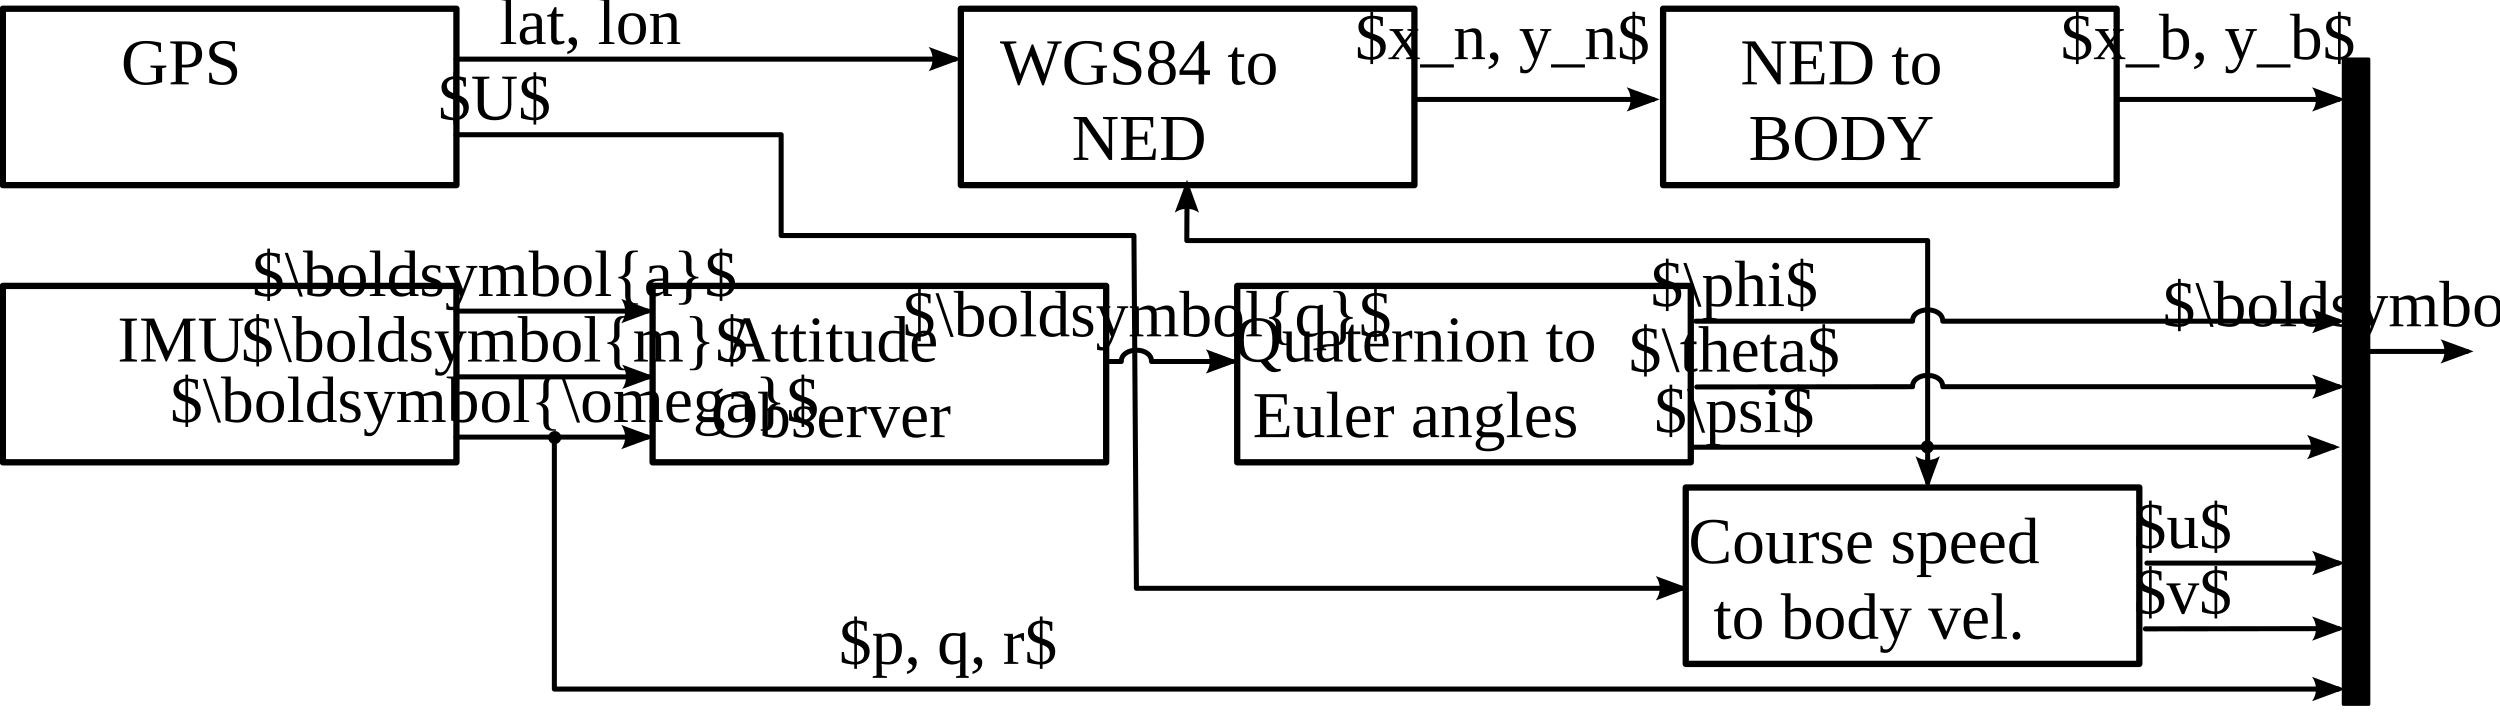
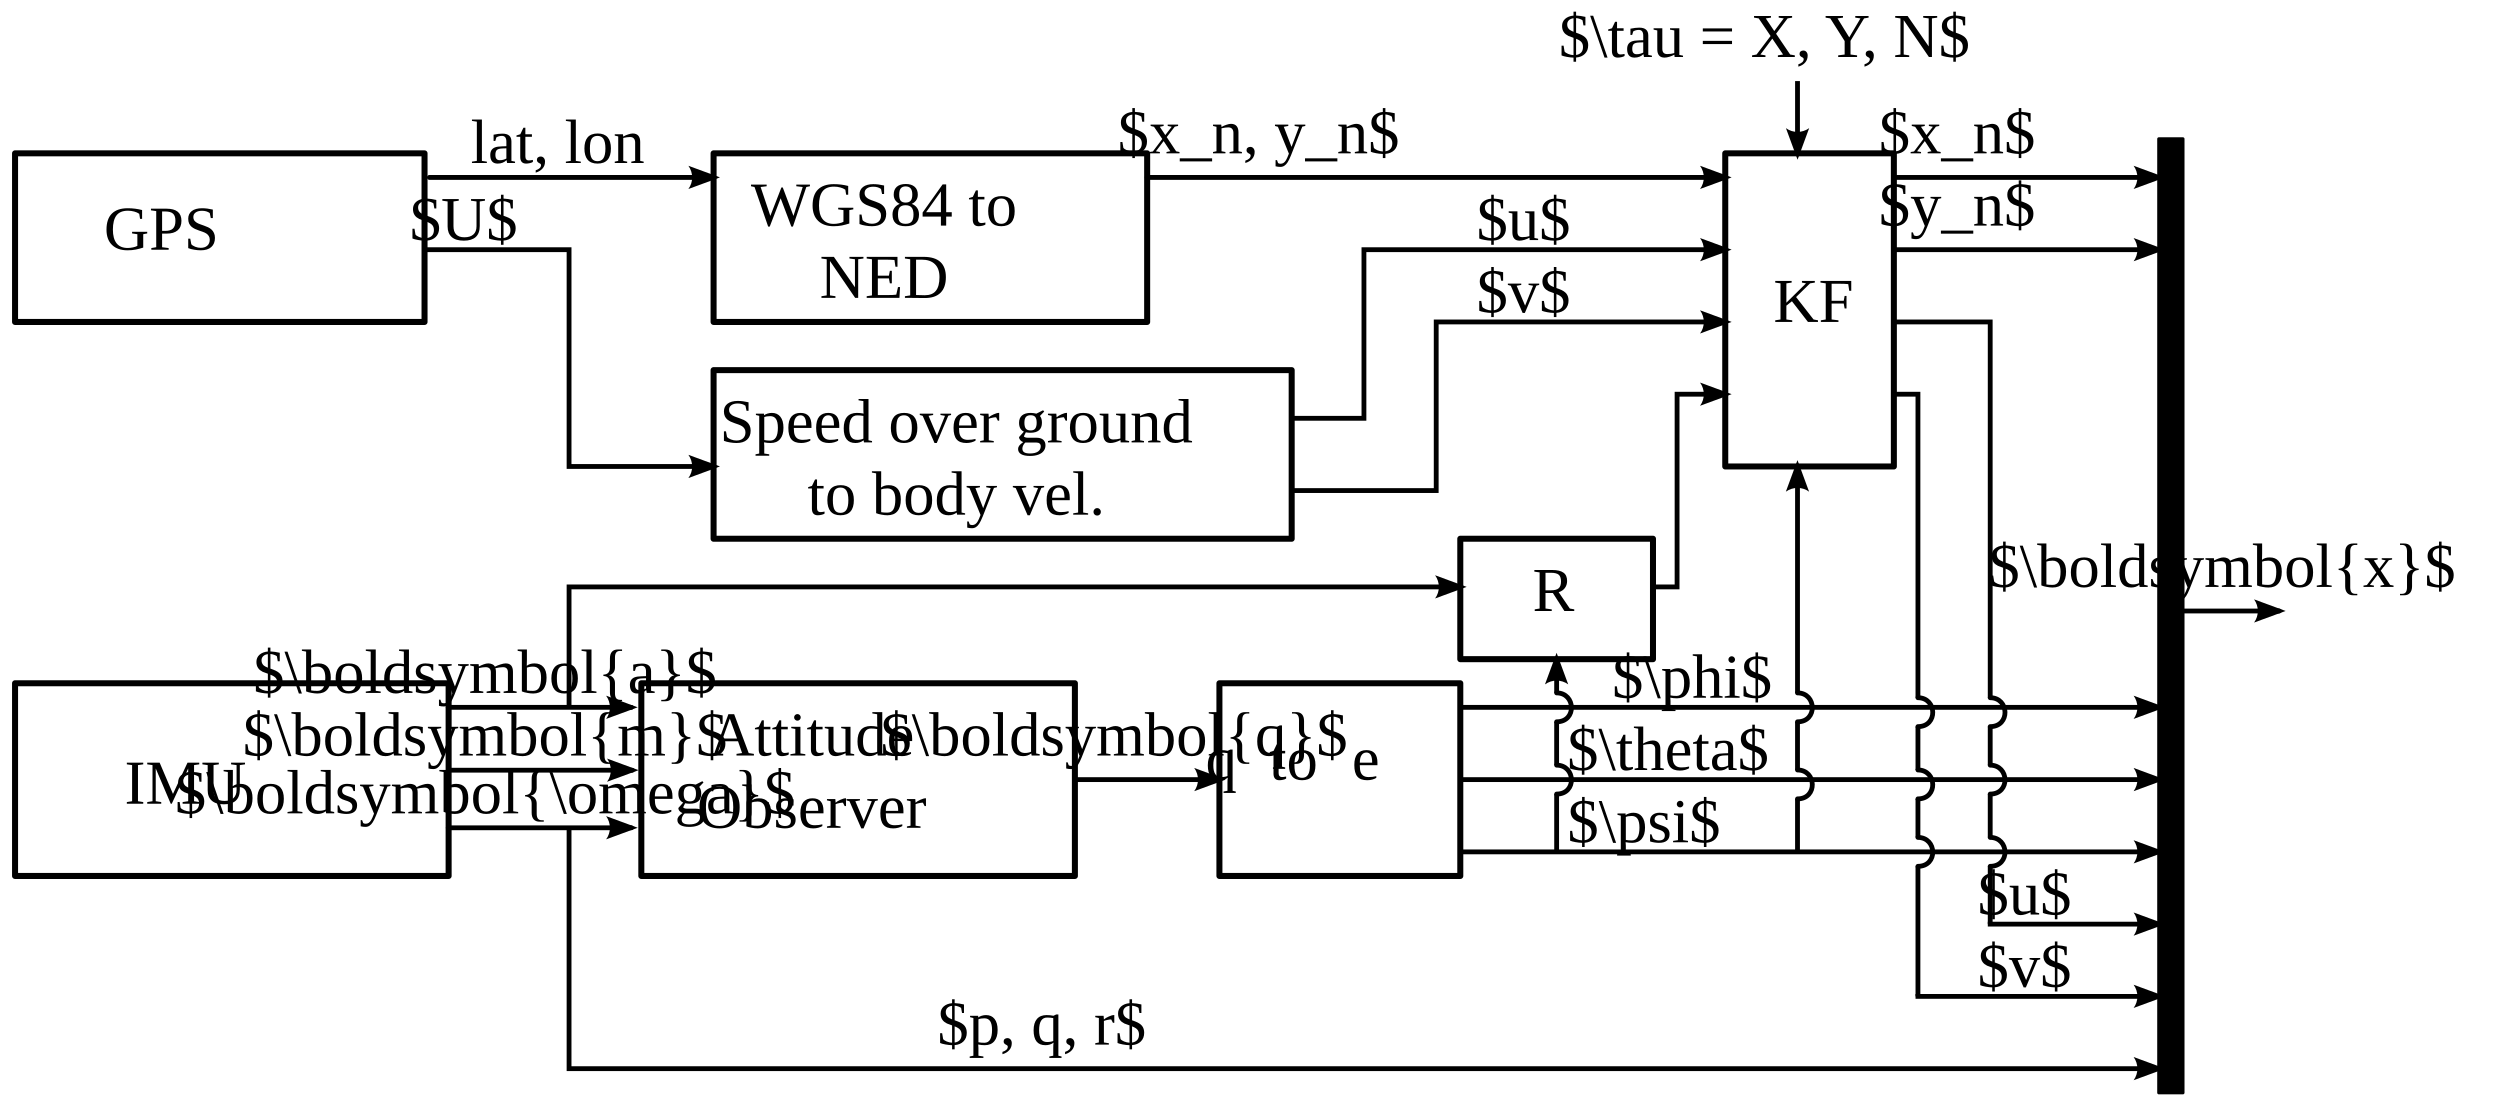
- <svg xmlns="http://www.w3.org/2000/svg" width="496.063" height="141.732" id="svg2" version="1.1">
+ <svg xmlns="http://www.w3.org/2000/svg" width="518.947" height="229.665" id="svg2" version="1.1">
  <defs id="defs4">
    <marker orient="auto" refY="0" refX="0" id="Arrow2Mend" style="overflow:visible">
      <path id="path4056" style="fill-rule:evenodd;stroke-width:0.625;stroke-linejoin:round" d="M 8.719,4.034 -2.207,0.016 8.719,-4.002 c -1.745,2.372 -1.735,5.617 -6e-7,8.035 z" transform="scale(-0.6,-0.6)" />
    </marker>
    <marker orient="auto" refY="0" refX="0" id="Arrow2Mend-4" style="overflow:visible">
      <path id="path4056-3" style="fill-rule:evenodd;stroke-width:0.625;stroke-linejoin:round" d="M 8.719,4.034 -2.207,0.016 8.719,-4.002 c -1.745,2.372 -1.735,5.617 -6e-7,8.035 z" transform="scale(-0.6,-0.6)" />
    </marker>
  </defs>
-   <g id="layer1" transform="translate(0,-910.6287)">
-     <path id="path3050" d="M 420.655,930.361 464,930.361" style="fill:none;stroke:#000000;stroke-width:1px;stroke-linecap:round;stroke-linejoin:round;stroke-opacity:1;marker-end:url(#Arrow2Mend)" />
-     <g id="g3052" transform="translate(65.65453,-84.99971)">
+   <g id="layer1" transform="translate(13.125,-740.5299)">
+     <g id="g3052" transform="translate(10,-224.9998)">
      <text xml:space="preserve" style="font-size:11px;font-style:normal;font-weight:normal;text-align:center;line-height:125%;letter-spacing:0px;word-spacing:0px;text-anchor:middle;fill:#000000;fill-opacity:1;stroke:none;font-family:Times New Roman;-inkscape-font-specification:Times New Roman" x="170" y="1012.361" id="text3054">
        <tspan x="170" y="1012.361" style="font-size:13px" id="tspan3056">WGS84 to</tspan>
      </text>
      <path style="fill:none;stroke:#000000;stroke-width:1.25;stroke-linecap:round;stroke-linejoin:round;stroke-miterlimit:4;stroke-opacity:1;stroke-dashoffset:0" d="m 125,997.361 90,0 0,35 -90,0 z" id="path3058" />
      <text id="text3031" y="1027.361" x="170" style="font-size:11px;font-style:normal;font-weight:normal;text-align:center;line-height:125%;letter-spacing:0px;word-spacing:0px;text-anchor:middle;fill:#000000;fill-opacity:1;stroke:none;font-family:Times New Roman;-inkscape-font-specification:Times New Roman" xml:space="preserve">
        <tspan id="tspan3033" style="font-size:13px" y="1027.361" x="170">NED</tspan>
      </text>
    </g>
-     <text id="text3069" y="922.361" x="305" style="font-size:11px;font-style:normal;font-weight:normal;text-align:center;line-height:125%;letter-spacing:0px;word-spacing:0px;text-anchor:middle;fill:#000000;fill-opacity:1;stroke:none;font-family:Times New Roman;-inkscape-font-specification:Times New Roman" xml:space="preserve">
-       <tspan id="tspan3071" style="font-size:13px" y="922.361" x="305">$x_n, y_n$</tspan>
+     <text id="text3069" y="772.361" x="255" style="font-size:11px;font-style:normal;font-weight:normal;text-align:center;line-height:125%;letter-spacing:0px;word-spacing:0px;text-anchor:middle;fill:#000000;fill-opacity:1;stroke:none;font-family:Times New Roman;-inkscape-font-specification:Times New Roman" xml:space="preserve">
+       <tspan id="tspan3071" style="font-size:13px" y="772.361" x="255">$x_n, y_n$</tspan>
    </text>
-     <path style="fill:none;stroke:#000000;stroke-width:1px;stroke-linecap:round;stroke-linejoin:round;stroke-opacity:1;marker-end:url(#Arrow2Mend)" d="m 90.493,922.361 99,0" id="path3112" />
-     <g transform="translate(-124.4328,-84.99982)" id="g3114">
-       <text id="text3116" y="1012.361" x="170" style="font-size:11px;font-style:normal;font-weight:normal;text-align:center;line-height:125%;letter-spacing:0px;word-spacing:0px;text-anchor:middle;fill:#000000;fill-opacity:1;stroke:none;font-family:Times New Roman;-inkscape-font-specification:Times New Roman" xml:space="preserve">
-         <tspan id="tspan3118" style="font-size:13px" y="1012.361" x="170">GPS</tspan>
+     <path style="fill:none;stroke:#000000;stroke-width:1px;stroke-linecap:round;stroke-linejoin:round;stroke-opacity:1;marker-end:url(#Arrow2Mend)" d="m 76,777.361 59,0" id="path3112" />
+     <g transform="translate(-140,-224.9998)" id="g3114">
+       <text id="text3116" y="1017.361" x="170" style="font-size:11px;font-style:normal;font-weight:normal;text-align:center;line-height:125%;letter-spacing:0px;word-spacing:0px;text-anchor:middle;fill:#000000;fill-opacity:1;stroke:none;font-family:Times New Roman;-inkscape-font-specification:Times New Roman" xml:space="preserve">
+         <tspan id="tspan3118" style="font-size:13px" y="1017.361" x="170">GPS</tspan>
      </text>
-       <path id="path3120" d="m 125,997.361 90,0 0,35 -90,0 z" style="fill:none;stroke:#000000;stroke-width:1.25;stroke-linecap:round;stroke-linejoin:round;stroke-miterlimit:4;stroke-opacity:1;stroke-dashoffset:0" />
+       <path id="path3120" d="m 130,997.361 85,8e-5 0,35 -85,-10e-5 z" style="fill:none;stroke:#000000;stroke-width:1.25;stroke-linecap:round;stroke-linejoin:round;stroke-miterlimit:4;stroke-opacity:1;stroke-dashoffset:0" />
+       <text xml:space="preserve" style="font-size:6px;font-style:normal;font-weight:normal;text-align:start;line-height:125%;letter-spacing:0px;word-spacing:0px;text-anchor:start;fill:#000000;fill-opacity:1;stroke:none;font-family:Sans" x="474.135" y="-19.859" id="text4171" transform="translate(140,1135.628)">
+         <tspan id="tspan4173" x="474.135" y="-19.859" />
+       </text>
    </g>
    <text id="text3163" y="972.361" x="505.445" style="font-size:11px;font-style:normal;font-weight:normal;text-align:center;line-height:125%;letter-spacing:0px;word-spacing:0px;text-anchor:middle;fill:#000000;fill-opacity:1;stroke:none;font-family:Times New Roman;-inkscape-font-specification:Times New Roman" xml:space="preserve">
      <tspan id="tspan3165" style="font-size:13px" y="972.361" x="505.445" />
    </text>
-     <text xml:space="preserve" style="font-size:11px;font-style:normal;font-weight:normal;text-align:center;line-height:125%;letter-spacing:0px;word-spacing:0px;text-anchor:middle;fill:#000000;fill-opacity:1;stroke:none;font-family:Times New Roman;-inkscape-font-specification:Times New Roman" x="105" y="934.361" id="text3265">
-       <tspan x="105" y="934.361" style="font-size:13px" id="tspan3267">$U$</tspan>
+     <text xml:space="preserve" style="font-size:11px;font-style:normal;font-weight:normal;text-align:center;line-height:125%;letter-spacing:0px;word-spacing:0px;text-anchor:middle;fill:#000000;fill-opacity:1;stroke:none;font-family:Times New Roman;-inkscape-font-specification:Times New Roman" x="90" y="790.361" id="text3265">
+       <tspan x="90" y="790.361" style="font-size:13px" id="tspan3267">$U$</tspan>
    </text>
-     <path id="path3269" d="M 90.493,937.361 155,937.361 l 0,20 70,0 0.493,70 108.284,0" style="fill:none;stroke:#000000;stroke-width:1px;stroke-linecap:round;stroke-linejoin:round;stroke-opacity:1;marker-end:url(#Arrow2Mend)" />
    <g transform="translate(114.2836,20.00023)" id="g3271" />
-     <g transform="translate(-124.4328,-29.99982)" id="g3283">
-       <text id="text3285" y="1012.361" x="170" style="font-size:11px;font-style:normal;font-weight:normal;text-align:center;line-height:125%;letter-spacing:0px;word-spacing:0px;text-anchor:middle;fill:#000000;fill-opacity:1;stroke:none;font-family:Times New Roman;-inkscape-font-specification:Times New Roman" xml:space="preserve">
-         <tspan id="tspan3287" style="font-size:13px" y="1012.361" x="170">IMU</tspan>
+     <g transform="translate(-135,-114.9998)" id="g3283">
+       <text id="text3285" y="1022.361" x="170" style="font-size:11px;font-style:normal;font-weight:normal;text-align:center;line-height:125%;letter-spacing:0px;word-spacing:0px;text-anchor:middle;fill:#000000;fill-opacity:1;stroke:none;font-family:Times New Roman;-inkscape-font-specification:Times New Roman" xml:space="preserve">
+         <tspan id="tspan3287" style="font-size:13px" y="1022.361" x="170">IMU</tspan>
      </text>
-       <path id="path3289" d="m 125,997.361 90,0 0,35 -90,0 z" style="fill:none;stroke:#000000;stroke-width:1.25;stroke-linecap:round;stroke-linejoin:round;stroke-miterlimit:4;stroke-opacity:1;stroke-dashoffset:0" />
+       <path id="path3289" d="m 125,997.361 90,0 0,40 -90,0 z" style="fill:none;stroke:#000000;stroke-width:1.25;stroke-linecap:round;stroke-linejoin:round;stroke-miterlimit:4;stroke-opacity:1;stroke-dashoffset:0" />
    </g>
-     <path id="path3295" d="m 90.683,985.411 38,0" style="fill:none;stroke:#000000;stroke-width:1px;stroke-linecap:round;stroke-linejoin:round;stroke-opacity:1;marker-end:url(#Arrow2Mend)" />
-     <g transform="translate(4.492678,-29.99976)" id="g3297">
+     <path id="path3295" d="m 80.115,900.411 38,0" style="fill:none;stroke:#000000;stroke-width:1px;stroke-linecap:round;stroke-linejoin:round;stroke-opacity:1;marker-end:url(#Arrow2Mend)" />
+     <g transform="translate(-5,-114.9999)" id="g3297">
      <text id="text3299" y="1012.361" x="170" style="font-size:11px;font-style:normal;font-weight:normal;text-align:center;line-height:125%;letter-spacing:0px;word-spacing:0px;text-anchor:middle;fill:#000000;fill-opacity:1;stroke:none;font-family:Times New Roman;-inkscape-font-specification:Times New Roman" xml:space="preserve">
        <tspan id="tspan3301" style="font-size:13px" y="1012.361" x="170">Attitude</tspan>
      </text>
-       <path id="path3303" d="m 125,997.361 90,0 0,35 -90,0 z" style="fill:none;stroke:#000000;stroke-width:1.25;stroke-linecap:round;stroke-linejoin:round;stroke-miterlimit:4;stroke-opacity:1;stroke-dashoffset:0" />
+       <path id="path3303" d="m 125,997.361 90,0 0,40 -90,0 z" style="fill:none;stroke:#000000;stroke-width:1.25;stroke-linecap:round;stroke-linejoin:round;stroke-miterlimit:4;stroke-opacity:1;stroke-dashoffset:0" />
      <text xml:space="preserve" style="font-size:11px;font-style:normal;font-weight:normal;text-align:center;line-height:125%;letter-spacing:0px;word-spacing:0px;text-anchor:middle;fill:#000000;fill-opacity:1;stroke:none;font-family:Times New Roman;-inkscape-font-specification:Times New Roman" x="170" y="1027.361" id="text3305">
        <tspan x="170" y="1027.361" style="font-size:13px" id="tspan3307">Observer</tspan>
      </text>
    </g>
-     <path style="fill:none;stroke:#000000;stroke-width:1px;stroke-linecap:round;stroke-linejoin:round;stroke-opacity:1;marker-end:url(#Arrow2Mend)" d="m 219.493,982.361 3,0 c 0,-3 6,-3 6,0 l 16,5e-5" id="path3309" />
-     <text xml:space="preserve" style="font-size:11px;font-style:normal;font-weight:normal;text-align:center;line-height:125%;letter-spacing:0px;word-spacing:0px;text-anchor:middle;fill:#000000;fill-opacity:1;stroke:none;font-family:Times New Roman;-inkscape-font-specification:Times New Roman" x="234.493" y="977.361" id="text3311">
-       <tspan x="234.493" y="977.361" style="font-size:13px" id="tspan3313">$\boldsymbol{q}$</tspan>
+     <text xml:space="preserve" style="font-size:11px;font-style:normal;font-weight:normal;text-align:center;line-height:125%;letter-spacing:0px;word-spacing:0px;text-anchor:middle;fill:#000000;fill-opacity:1;stroke:none;font-family:Times New Roman;-inkscape-font-specification:Times New Roman" x="225" y="897.361" id="text3311">
+       <tspan x="225" y="897.361" style="font-size:13px" id="tspan3313">$\boldsymbol{q}$</tspan>
    </text>
-     <path style="fill:none;stroke:#000000;stroke-width:1px;stroke-linecap:round;stroke-linejoin:round;stroke-opacity:1;marker-end:url(#Arrow2Mend)" d="m 90.493,972.361 38,0" id="path3315" />
-     <path style="fill:none;stroke:#000000;stroke-width:1px;stroke-linecap:round;stroke-linejoin:round;stroke-opacity:1;marker-end:url(#Arrow2Mend)" d="m 90.493,997.361 38,0" id="path3317" />
-     <text id="text3319" y="969.361" x="105" style="font-size:11px;font-style:normal;font-weight:normal;text-align:center;line-height:125%;letter-spacing:0px;word-spacing:0px;text-anchor:middle;fill:#000000;fill-opacity:1;stroke:none;font-family:Times New Roman;-inkscape-font-specification:Times New Roman" xml:space="preserve">
-       <tspan id="tspan3321" style="font-size:13px" y="969.361" x="105">$\boldsymbol{a}$</tspan>
+     <path style="fill:none;stroke:#000000;stroke-width:1px;stroke-linecap:round;stroke-linejoin:round;stroke-opacity:1;marker-end:url(#Arrow2Mend)" d="m 79.925,887.361 38,0" id="path3315" />
+     <path style="fill:none;stroke:#000000;stroke-width:1px;stroke-linecap:round;stroke-linejoin:round;stroke-opacity:1;marker-end:url(#Arrow2Mend)" d="m 79.925,912.361 38,0" id="path3317" />
+     <text id="text3319" y="884.361" x="94.433" style="font-size:11px;font-style:normal;font-weight:normal;text-align:center;line-height:125%;letter-spacing:0px;word-spacing:0px;text-anchor:middle;fill:#000000;fill-opacity:1;stroke:none;font-family:Times New Roman;-inkscape-font-specification:Times New Roman" xml:space="preserve">
+       <tspan id="tspan3321" style="font-size:13px" y="884.361" x="94.433">$\boldsymbol{a}$</tspan>
    </text>
-     <text xml:space="preserve" style="font-size:11px;font-style:normal;font-weight:normal;text-align:center;line-height:125%;letter-spacing:0px;word-spacing:0px;text-anchor:middle;fill:#000000;fill-opacity:1;stroke:none;font-family:Times New Roman;-inkscape-font-specification:Times New Roman" x="105" y="982.361" id="text3323">
-       <tspan x="105" y="982.361" style="font-size:13px" id="tspan3325">$\boldsymbol{m}$</tspan>
+     <text xml:space="preserve" style="font-size:11px;font-style:normal;font-weight:normal;text-align:center;line-height:125%;letter-spacing:0px;word-spacing:0px;text-anchor:middle;fill:#000000;fill-opacity:1;stroke:none;font-family:Times New Roman;-inkscape-font-specification:Times New Roman" x="94.433" y="897.361" id="text3323">
+       <tspan x="94.433" y="897.361" style="font-size:13px" id="tspan3325">$\boldsymbol{m}$</tspan>
    </text>
-     <text id="text3327" y="994.361" x="105" style="font-size:11px;font-style:normal;font-weight:normal;text-align:center;line-height:125%;letter-spacing:0px;word-spacing:0px;text-anchor:middle;fill:#000000;fill-opacity:1;stroke:none;font-family:Times New Roman;-inkscape-font-specification:Times New Roman" xml:space="preserve">
-       <tspan id="tspan3329" style="font-size:13px" y="994.361" x="105">$\boldsymbol{\omega}$</tspan>
+     <text id="text3327" y="909.361" x="94.433" style="font-size:11px;font-style:normal;font-weight:normal;text-align:center;line-height:125%;letter-spacing:0px;word-spacing:0px;text-anchor:middle;fill:#000000;fill-opacity:1;stroke:none;font-family:Times New Roman;-inkscape-font-specification:Times New Roman" xml:space="preserve">
+       <tspan id="tspan3329" style="font-size:13px" y="909.361" x="94.433">$\boldsymbol{\omega}$</tspan>
    </text>
-     <text id="text3392" y="919.361" x="124" style="font-size:11px;font-style:normal;font-weight:normal;text-align:center;line-height:125%;letter-spacing:0px;word-spacing:0px;text-anchor:middle;fill:#000000;fill-opacity:1;stroke:none;font-family:Times New Roman;-inkscape-font-specification:Times New Roman" xml:space="preserve">
-       <tspan id="tspan3394" style="font-size:13px" y="919.361" x="124">lat, lon</tspan>
+     <text id="text3392" y="774.361" x="109.507" style="font-size:11px;font-style:normal;font-weight:normal;text-align:center;line-height:125%;letter-spacing:0px;word-spacing:0px;text-anchor:middle;fill:#000000;fill-opacity:1;stroke:none;font-family:Times New Roman;-inkscape-font-specification:Times New Roman" xml:space="preserve">
+       <tspan id="tspan3394" style="font-size:13px" y="774.361" x="109.507">lat, lon</tspan>
    </text>
-     <g transform="translate(199.4927,-84.99976)" id="g3396">
-       <text id="text3398" y="1107.361" x="180" style="font-size:11px;font-style:normal;font-weight:normal;text-align:center;line-height:125%;letter-spacing:0px;word-spacing:0px;text-anchor:middle;fill:#000000;fill-opacity:1;stroke:none;font-family:Times New Roman;-inkscape-font-specification:Times New Roman" xml:space="preserve">
-         <tspan id="tspan3400" style="font-size:13px" y="1107.361" x="180">Course speed</tspan>
+     <g transform="translate(60,-9.999745)" id="g3396">
+       <text id="text3398" y="842.361" x="135" style="font-size:11px;font-style:normal;font-weight:normal;text-align:center;line-height:125%;letter-spacing:0px;word-spacing:0px;text-anchor:middle;fill:#000000;fill-opacity:1;stroke:none;font-family:Times New Roman;-inkscape-font-specification:Times New Roman" xml:space="preserve">
+         <tspan id="tspan3400" style="font-size:13px" y="842.361" x="135">Speed over ground</tspan>
      </text>
-       <path id="path3402" d="m 135,1092.361 90,0 0,35 -90,0 z" style="fill:none;stroke:#000000;stroke-width:1.25;stroke-linecap:round;stroke-linejoin:round;stroke-miterlimit:4;stroke-opacity:1;stroke-dashoffset:0" />
-       <text xml:space="preserve" style="font-size:11px;font-style:normal;font-weight:normal;text-align:center;line-height:125%;letter-spacing:0px;word-spacing:0px;text-anchor:middle;fill:#000000;fill-opacity:1;stroke:none;font-family:Times New Roman;-inkscape-font-specification:Times New Roman" x="181" y="1122.361" id="text4244">
-         <tspan x="181" y="1122.361" style="font-size:13px" id="tspan4246">to body vel.</tspan>
+       <path id="path3402" d="m 75,827.361 120,-10e-6 0,35 -120,3e-5 z" style="fill:none;stroke:#000000;stroke-width:1.25;stroke-linecap:round;stroke-linejoin:round;stroke-miterlimit:4;stroke-opacity:1;stroke-dasharray:none;stroke-dashoffset:0" />
+       <text xml:space="preserve" style="font-size:11px;font-style:normal;font-weight:normal;text-align:center;line-height:125%;letter-spacing:0px;word-spacing:0px;text-anchor:middle;fill:#000000;fill-opacity:1;stroke:none;font-family:Times New Roman;-inkscape-font-specification:Times New Roman" x="135" y="857.361" id="text4244">
+         <tspan x="135" y="857.361" style="font-size:13px" id="tspan4246">to body vel.</tspan>
      </text>
    </g>
-     <path style="fill:none;stroke:#000000;stroke-width:1px;stroke-linecap:round;stroke-linejoin:round;stroke-opacity:1;marker-end:url(#Arrow2Mend)" d="M 425.683,1035.411 464,1035.361" id="path3408" />
-     <path id="path3410" d="m 426,1022.361 38,0" style="fill:none;stroke:#000000;stroke-width:1px;stroke-linecap:round;stroke-linejoin:round;stroke-opacity:1;marker-end:url(#Arrow2Mend)" />
-     <text xml:space="preserve" style="font-size:11px;font-style:normal;font-weight:normal;text-align:center;line-height:125%;letter-spacing:0px;word-spacing:0px;text-anchor:middle;fill:#000000;fill-opacity:1;stroke:none;font-family:Times New Roman;-inkscape-font-specification:Times New Roman" x="440" y="1019.361" id="text3412">
-       <tspan x="440" y="1019.361" style="font-size:13px" id="tspan3414">$u$</tspan>
+     <path style="fill:none;stroke:#000000;stroke-width:1px;stroke-linecap:square;stroke-linejoin:round;stroke-opacity:1;marker-end:url(#Arrow2Mend)" d="m 385,947.361 50,0" id="path3408" />
+     <path id="path3410" d="m 400,932.361 35,0" style="fill:none;stroke:#000000;stroke-width:1px;stroke-linecap:square;stroke-linejoin:round;stroke-opacity:1;marker-end:url(#Arrow2Mend)" />
+     <text xml:space="preserve" style="font-size:11px;font-style:normal;font-weight:normal;text-align:center;line-height:125%;letter-spacing:0px;word-spacing:0px;text-anchor:middle;fill:#000000;fill-opacity:1;stroke:none;font-family:Times New Roman;-inkscape-font-specification:Times New Roman" x="414" y="930.361" id="text3412">
+       <tspan x="414" y="930.361" style="font-size:13px" id="tspan3414">$u$</tspan>
    </text>
-     <text id="text3416" y="1032.361" x="440" style="font-size:11px;font-style:normal;font-weight:normal;text-align:center;line-height:125%;letter-spacing:0px;word-spacing:0px;text-anchor:middle;fill:#000000;fill-opacity:1;stroke:none;font-family:Times New Roman;-inkscape-font-specification:Times New Roman" xml:space="preserve">
-       <tspan id="tspan3418" style="font-size:13px" y="1032.361" x="440">$v$</tspan>
+     <text id="text3416" y="945.361" x="414" style="font-size:11px;font-style:normal;font-weight:normal;text-align:center;line-height:125%;letter-spacing:0px;word-spacing:0px;text-anchor:middle;fill:#000000;fill-opacity:1;stroke:none;font-family:Times New Roman;-inkscape-font-specification:Times New Roman" xml:space="preserve">
+       <tspan id="tspan3418" style="font-size:13px" y="945.361" x="414">$v$</tspan>
    </text>
-     <g id="g3420" transform="translate(120.4927,-29.99982)">
-       <text xml:space="preserve" style="font-size:11px;font-style:normal;font-weight:normal;text-align:center;line-height:125%;letter-spacing:0px;word-spacing:0px;text-anchor:middle;fill:#000000;fill-opacity:1;stroke:none;font-family:Times New Roman;-inkscape-font-specification:Times New Roman" x="170" y="1012.361" id="text3422">
-         <tspan x="170" y="1012.361" style="font-size:13px" id="tspan3428">Quaternion to</tspan>
+     <g id="g3420" transform="translate(110,-34.99976)">
+       <text xml:space="preserve" style="font-size:11px;font-style:normal;font-weight:normal;text-align:center;line-height:125%;letter-spacing:0px;word-spacing:0px;text-anchor:middle;fill:#000000;fill-opacity:1;stroke:none;font-family:Times New Roman;-inkscape-font-specification:Times New Roman" x="140" y="937.361" id="text3422">
+         <tspan x="140" y="937.361" style="font-size:13px" id="tspan3428">q</tspan>
      </text>
-       <path style="fill:none;stroke:#000000;stroke-width:1.25;stroke-linecap:round;stroke-linejoin:round;stroke-miterlimit:4;stroke-opacity:1;stroke-dashoffset:0" d="m 125,997.361 90,0 0,35 -90,0 z" id="path3426" />
-       <text id="text3450" y="1027.361" x="170" style="font-size:11px;font-style:normal;font-weight:normal;text-align:center;line-height:125%;letter-spacing:0px;word-spacing:0px;text-anchor:middle;fill:#000000;fill-opacity:1;stroke:none;font-family:Times New Roman;-inkscape-font-specification:Times New Roman" xml:space="preserve">
-         <tspan id="tspan3452" style="font-size:13px" y="1027.361" x="170">Euler angles</tspan>
+       <path style="fill:none;stroke:#000000;stroke-width:1.25;stroke-linecap:round;stroke-linejoin:round;stroke-miterlimit:4;stroke-opacity:1;stroke-dashoffset:0" d="m 130,917.361 50,0 0,40 -50,0 z" id="path3426" />
+       <text id="text3450" y="937.361" x="170" style="font-size:11px;font-style:normal;font-weight:normal;text-align:center;line-height:125%;letter-spacing:0px;word-spacing:0px;text-anchor:middle;fill:#000000;fill-opacity:1;stroke:none;font-family:Times New Roman;-inkscape-font-specification:Times New Roman" xml:space="preserve">
+         <tspan id="tspan3452" style="font-size:13px" y="937.361" x="170">e</tspan>
      </text>
+       <text id="text3450-2" y="937.361" x="155" style="font-size:11px;font-style:normal;font-weight:normal;text-align:center;line-height:125%;letter-spacing:0px;word-spacing:0px;text-anchor:middle;fill:#000000;fill-opacity:1;stroke:none;font-family:Times New Roman;-inkscape-font-specification:Times New Roman" xml:space="preserve">
+         <tspan id="tspan3452-3" style="font-size:13px" y="937.361" x="155">to</tspan>
+       </text>
+       <path style="fill:none;stroke:#000000;stroke-width:1px;stroke-linecap:butt;stroke-linejoin:miter;stroke-opacity:1;marker-end:url(#Arrow2Mend-4)" d="m 75,-118.268 30,0 0,45 30,0" id="path4221" transform="translate(-110,945.6284)" />
+       <path style="fill:none;stroke:#000000;stroke-width:1px;stroke-linecap:butt;stroke-linejoin:miter;stroke-opacity:1;marker-end:url(#Arrow2Mend-4)" d="m 255,-83.268 15,1.1e-5 0,-35 75,0" id="path4223" transform="translate(-110,945.6284)" />
+       <path style="fill:none;stroke:#000000;stroke-width:1px;stroke-linecap:butt;stroke-linejoin:miter;stroke-opacity:1;marker-end:url(#Arrow2Mend-4)" d="m 255,-68.268 30,1.1e-5 0,-35 60,0" id="path4225" transform="translate(-110,945.6284)" />
    </g>
-     <path style="fill:none;stroke:#000000;stroke-width:1px;stroke-linecap:round;stroke-linejoin:round;stroke-opacity:1;marker-end:url(#Arrow2Mend)" d="m 336.683,987.411 42.81,-0.05 c 0,-3 6,-3 6,0 L 464,987.361" id="path3430" />
-     <path id="path3432" d="m 336.493,974.361 43,10e-5 c 0,-3 6,-3 6,0 L 464,974.361" style="fill:none;stroke:#000000;stroke-width:1px;stroke-linecap:round;stroke-linejoin:round;stroke-opacity:1;marker-end:url(#Arrow2Mend)" />
-     <text xml:space="preserve" style="font-size:11px;font-style:normal;font-weight:normal;text-align:center;line-height:125%;letter-spacing:0px;word-spacing:0px;text-anchor:middle;fill:#000000;fill-opacity:1;stroke:none;font-family:Times New Roman;-inkscape-font-specification:Times New Roman" x="351" y="971.361" id="text3436">
-       <tspan x="351" y="971.361" style="font-size:13px" id="tspan3438">$\phi$</tspan>
+     <text xml:space="preserve" style="font-size:11px;font-style:normal;font-weight:normal;text-align:center;line-height:125%;letter-spacing:0px;word-spacing:0px;text-anchor:middle;fill:#000000;fill-opacity:1;stroke:none;font-family:Times New Roman;-inkscape-font-specification:Times New Roman" x="345" y="885.361" id="text3436">
+       <tspan x="345" y="885.361" style="font-size:13px" id="tspan3438">$\phi$</tspan>
    </text>
-     <text id="text3440" y="984.361" x="351" style="font-size:11px;font-style:normal;font-weight:normal;text-align:center;line-height:125%;letter-spacing:0px;word-spacing:0px;text-anchor:middle;fill:#000000;fill-opacity:1;stroke:none;font-family:Times New Roman;-inkscape-font-specification:Times New Roman" xml:space="preserve">
-       <tspan id="tspan3442" style="font-size:13px" y="984.361" x="351">$\theta$</tspan>
+     <text id="text3440" y="900.361" x="340" style="font-size:11px;font-style:normal;font-weight:normal;text-align:center;line-height:125%;letter-spacing:0px;word-spacing:0px;text-anchor:middle;fill:#000000;fill-opacity:1;stroke:none;font-family:Times New Roman;-inkscape-font-specification:Times New Roman" xml:space="preserve">
+       <tspan id="tspan3442" style="font-size:13px" y="900.361" x="340">$\theta$</tspan>
    </text>
-     <text xml:space="preserve" style="font-size:11px;font-style:normal;font-weight:normal;text-align:center;line-height:125%;letter-spacing:0px;word-spacing:0px;text-anchor:middle;fill:#000000;fill-opacity:1;stroke:none;font-family:Times New Roman;-inkscape-font-specification:Times New Roman" x="351" y="996.361" id="text3444">
-       <tspan x="351" y="996.361" style="font-size:13px" id="tspan3446">$\psi$</tspan>
+     <text xml:space="preserve" style="font-size:11px;font-style:normal;font-weight:normal;text-align:center;line-height:125%;letter-spacing:0px;word-spacing:0px;text-anchor:middle;fill:#000000;fill-opacity:1;stroke:none;font-family:Times New Roman;-inkscape-font-specification:Times New Roman" x="335" y="915.361" id="text3444">
+       <tspan x="335" y="915.361" style="font-size:13px" id="tspan3446">$\psi$</tspan>
    </text>
-     <rect style="fill:#000000;fill-opacity:1;fill-rule:nonzero;stroke:#000000;stroke-width:0.668;stroke-linecap:butt;stroke-linejoin:round;stroke-miterlimit:4;stroke-opacity:1;stroke-dasharray:none;stroke-dashoffset:0" id="rect3454" width="5" height="128" x="465" y="922.361" />
-     <path id="path4236" d="m 469.493,980.361 20,0" style="fill:none;stroke:#000000;stroke-width:1px;stroke-linecap:round;stroke-linejoin:round;stroke-opacity:1;marker-end:url(#Arrow2Mend)" />
-     <text id="text4238" y="975.361" x="484.493" style="font-size:11px;font-style:normal;font-weight:normal;text-align:center;line-height:125%;letter-spacing:0px;word-spacing:0px;text-anchor:middle;fill:#000000;fill-opacity:1;stroke:none;font-family:Times New Roman;-inkscape-font-specification:Times New Roman" xml:space="preserve">
-       <tspan id="tspan4240" style="font-size:13px" y="975.361" x="484.493">$\boldsymbol{x}$</tspan>
+     <rect style="fill:#000000;fill-opacity:1;fill-rule:nonzero;stroke:#000000;stroke-width:0.668;stroke-linecap:butt;stroke-linejoin:round;stroke-miterlimit:4;stroke-opacity:1;stroke-dasharray:none;stroke-dashoffset:0" id="rect3454" width="5" height="198" x="435" y="769.361" />
+     <path id="path4236" d="m 440,867.361 20,0" style="fill:none;stroke:#000000;stroke-width:1px;stroke-linecap:round;stroke-linejoin:round;stroke-opacity:1;marker-end:url(#Arrow2Mend)" />
+     <text id="text4238" y="862.361" x="455" style="font-size:11px;font-style:normal;font-weight:normal;text-align:center;line-height:125%;letter-spacing:0px;word-spacing:0px;text-anchor:middle;fill:#000000;fill-opacity:1;stroke:none;font-family:Times New Roman;-inkscape-font-specification:Times New Roman" xml:space="preserve">
+       <tspan id="tspan4240" style="font-size:13px" y="862.361" x="455">$\boldsymbol{x}$</tspan>
    </text>
-     <path style="fill:none;stroke:#000000;stroke-width:1px;stroke-linecap:round;stroke-linejoin:round;stroke-opacity:1;marker-end:url(#Arrow2Mend)" d="m 335.493,999.361 47,0 0,-41 -147,0 0.05,-10.759" id="path4242" />
-     <path id="path4309" d="m 382.493,999.361 0,7" style="fill:none;stroke:#000000;stroke-width:1px;stroke-linecap:round;stroke-linejoin:round;stroke-opacity:1;marker-end:url(#Arrow2Mend)" />
-     <path style="fill:none;stroke:#000000;stroke-width:1px;stroke-linecap:round;stroke-linejoin:round;stroke-opacity:1;marker-end:url(#Arrow2Mend)" d="m 110,997.361 0,50 354,0" id="path4313" />
-     <text xml:space="preserve" style="font-size:11px;font-style:normal;font-weight:normal;text-align:center;line-height:125%;letter-spacing:0px;word-spacing:0px;text-anchor:middle;fill:#000000;fill-opacity:1;stroke:none;font-family:Times New Roman;-inkscape-font-specification:Times New Roman" x="195" y="1042.361" id="text4315">
-       <tspan x="195" y="1042.361" style="font-size:13px" id="tspan4317">$p, q, r$</tspan>
+     <text xml:space="preserve" style="font-size:11px;font-style:normal;font-weight:normal;text-align:center;line-height:125%;letter-spacing:0px;word-spacing:0px;text-anchor:middle;fill:#000000;fill-opacity:1;stroke:none;font-family:Times New Roman;-inkscape-font-specification:Times New Roman" x="210" y="957.361" id="text4315">
+       <tspan x="210" y="957.361" style="font-size:13px" id="tspan4317">$p, q, r$</tspan>
    </text>
-     <g transform="translate(205,-84.99982)" id="g5123">
-       <text id="text5125" y="1012.361" x="170" style="font-size:11px;font-style:normal;font-weight:normal;text-align:center;line-height:125%;letter-spacing:0px;word-spacing:0px;text-anchor:middle;fill:#000000;fill-opacity:1;stroke:none;font-family:Times New Roman;-inkscape-font-specification:Times New Roman" xml:space="preserve">
-         <tspan id="tspan5127" style="font-size:13px" y="1012.361" x="170">NED to</tspan>
-       </text>
-       <path id="path5129" d="m 125,997.361 90,0 0,35 -90,0 z" style="fill:none;stroke:#000000;stroke-width:1.25;stroke-linecap:round;stroke-linejoin:round;stroke-miterlimit:4;stroke-opacity:1;stroke-dashoffset:0" />
-       <text xml:space="preserve" style="font-size:11px;font-style:normal;font-weight:normal;text-align:center;line-height:125%;letter-spacing:0px;word-spacing:0px;text-anchor:middle;fill:#000000;fill-opacity:1;stroke:none;font-family:Times New Roman;-inkscape-font-specification:Times New Roman" x="170" y="1027.361" id="text5131">
-         <tspan x="170" y="1027.361" style="font-size:13px" id="tspan5133">BODY</tspan>
-       </text>
+     <path style="fill:none;stroke:#000000;stroke-width:1px;stroke-linecap:round;stroke-linejoin:round;stroke-opacity:1;marker-end:url(#Arrow2Mend)" d="m 225,777.361 120,-9e-5" id="path5135" />
+     <path style="fill:none;stroke:#000000;stroke-width:1px;stroke-linecap:butt;stroke-linejoin:miter;stroke-opacity:1;marker-end:url(#Arrow2Mend-4)" d="m 210,902.361 30,0" id="path3912" />
+     <g transform="translate(165,-144.9998)" id="g3114-4">
+       <path id="path3120-2" d="m 125,997.361 40,0 0,25 -40,0 z" style="fill:none;stroke:#000000;stroke-width:1.25;stroke-linecap:round;stroke-linejoin:round;stroke-miterlimit:4;stroke-opacity:1;stroke-dashoffset:0" />
    </g>
-     <path style="fill:none;stroke:#000000;stroke-width:1px;stroke-linecap:round;stroke-linejoin:round;stroke-opacity:1;marker-end:url(#Arrow2Mend)" d="M 280.655,930.361 328,930.361" id="path5135" />
-     <text xml:space="preserve" style="font-size:11px;font-style:normal;font-weight:normal;text-align:center;line-height:125%;letter-spacing:0px;word-spacing:0px;text-anchor:middle;fill:#000000;fill-opacity:1;stroke:none;font-family:Times New Roman;-inkscape-font-specification:Times New Roman" x="445" y="922.361" id="text5137">
-       <tspan x="445" y="922.361" style="font-size:13px" id="tspan5139">$x_b, y_b$</tspan>
+     <g transform="translate(215,-189.9998)" id="g3114-4-2">
+       <path id="path3120-2-4" d="m 130,962.361 35,0 0,65 -35,0 z" style="fill:none;stroke:#000000;stroke-width:1.25;stroke-linecap:round;stroke-linejoin:round;stroke-miterlimit:4;stroke-opacity:1;stroke-dashoffset:0" />
+     </g>
+     <text xml:space="preserve" style="font-size:6px;font-style:normal;font-weight:normal;text-align:start;line-height:125%;letter-spacing:0px;word-spacing:0px;text-anchor:start;fill:#000000;fill-opacity:1;stroke:none;font-family:Sans" x="305" y="867.361" id="text4175">
+       <tspan id="tspan4177" x="305" y="867.361" style="font-size:13px;font-family:Times New Roman;-inkscape-font-specification:Times New Roman">R</tspan>
    </text>
-     <path id="path3075" d="m 382,999.361 81,-5e-5" style="fill:none;stroke:#000000;stroke-width:1px;stroke-linecap:round;stroke-linejoin:round;stroke-opacity:1;marker-end:url(#Arrow2Mend)" />
-     <path style="fill:#000000;fill-opacity:1;fill-rule:nonzero;stroke:#000000;stroke-width:0.6;stroke-linecap:butt;stroke-linejoin:round;stroke-miterlimit:4;stroke-opacity:1;stroke-dasharray:none;stroke-dashoffset:0" id="path3077" d="m 384,88.732 a 1,1 0 1 1 -2,0 1,1 0 1 1 2,0 z" transform="translate(-0.5698738,910.5653)" />
-     <path style="fill:#000000;fill-opacity:1;fill-rule:nonzero;stroke:#000000;stroke-width:0.6;stroke-linecap:butt;stroke-linejoin:round;stroke-miterlimit:4;stroke-opacity:1;stroke-dasharray:none;stroke-dashoffset:0" id="path3077-6" d="m 384,88.732 a 1,1 0 1 1 -2,0 1,1 0 1 1 2,0 z" transform="translate(-272.9281,908.7221)" />
+     <text xml:space="preserve" style="font-size:6px;font-style:normal;font-weight:normal;text-align:start;line-height:125%;letter-spacing:0px;word-spacing:0px;text-anchor:start;fill:#000000;fill-opacity:1;stroke:none;font-family:Sans" x="355" y="807.361" id="text4175-8">
+       <tspan id="tspan4177-6" x="355" y="807.361" style="font-size:13px;font-family:Times New Roman;-inkscape-font-specification:Times New Roman">KF</tspan>
+     </text>
+     <path style="fill:none;stroke:#000000;stroke-width:1px;stroke-linecap:butt;stroke-linejoin:miter;stroke-opacity:1;marker-end:url(#Arrow2Mend-4)" d="m 290,887.361 145,0" id="path4227" />
+     <path style="fill:none;stroke:#000000;stroke-width:1px;stroke-linecap:butt;stroke-linejoin:miter;stroke-opacity:1;marker-end:url(#Arrow2Mend-4)" d="m 290,902.361 145,0" id="path4229" />
+     <path style="fill:none;stroke:#000000;stroke-width:1px;stroke-linecap:butt;stroke-linejoin:miter;stroke-opacity:1;marker-end:url(#Arrow2Mend-4)" d="m 290,917.361 145,0" id="path4231" />
+     <path style="fill:none;stroke:#000000;stroke-width:1px;stroke-linecap:butt;stroke-linejoin:miter;stroke-opacity:1" d="m 310,917.361 0,-12" id="path4237" />
+     <path style="fill:none;stroke:#000000;stroke-width:1px;stroke-linecap:butt;stroke-linejoin:miter;stroke-opacity:1;marker-end:url(#Arrow2Mend-4)" d="m 360,-26.268 0,-47" id="path4239" transform="translate(0,910.6287)" />
+     <path style="fill:none;stroke:#000000;stroke-width:1px;stroke-linecap:butt;stroke-linejoin:miter;stroke-opacity:1;marker-end:url(#Arrow2Mend-4)" d="m 105,-23.268 0,-25 185,0" id="path4241" transform="translate(0,910.6287)" />
+     <path style="fill:none;stroke:#000000;stroke-width:1px;stroke-linecap:butt;stroke-linejoin:miter;stroke-opacity:1;marker-end:url(#Arrow2Mend-4)" d="m 330,-48.268 5,0 0,-40 10,0" id="path4243" transform="translate(0,910.6287)" />
+     <path style="fill:none;stroke:#000000;stroke-width:1px;stroke-linecap:butt;stroke-linejoin:miter;stroke-opacity:1;marker-end:url(#Arrow2Mend-4)" d="m 466.491,88.197 55,0" id="path5360" transform="translate(-86.49114,689.1638)" />
+     <path style="fill:none;stroke:#000000;stroke-width:1px;stroke-linecap:butt;stroke-linejoin:miter;stroke-opacity:1;marker-end:url(#Arrow2Mend-4)" d="m 466.491,103.197 55,0" id="path5362" transform="translate(-86.49114,689.1638)" />
+     <path style="fill:none;stroke:#000000;stroke-width:1px;stroke-linecap:butt;stroke-linejoin:miter;stroke-opacity:1" d="m 466.491,118.197 20,0 0,78" id="path5364" transform="translate(-86.49114,689.1638)" />
+     <path style="fill:none;stroke:#000000;stroke-width:1px;stroke-linecap:butt;stroke-linejoin:miter;stroke-opacity:1" d="m 466.491,133.197 5,0 0,63" id="path5366" transform="translate(-86.49114,689.1638)" />
+     <path style="fill:none;stroke:#000000;stroke-width:1px;stroke-linecap:butt;stroke-linejoin:miter;stroke-opacity:1;marker-end:url(#Arrow2Mend-4)" d="m 191.491,223.197 0,50 330,0" id="path5552" transform="translate(-86.49114,689.1638)" />
+     <text xml:space="preserve" style="font-size:11px;font-style:normal;font-weight:normal;text-align:center;line-height:125%;letter-spacing:0px;word-spacing:0px;text-anchor:middle;fill:#000000;fill-opacity:1;stroke:none;font-family:Times New Roman;-inkscape-font-specification:Times New Roman" x="310" y="790.361" id="text3412-3">
+       <tspan x="310" y="790.361" style="font-size:13px" id="tspan3414-1">$u$</tspan>
+     </text>
+     <text id="text3416-9" y="805.361" x="310" style="font-size:11px;font-style:normal;font-weight:normal;text-align:center;line-height:125%;letter-spacing:0px;word-spacing:0px;text-anchor:middle;fill:#000000;fill-opacity:1;stroke:none;font-family:Times New Roman;-inkscape-font-specification:Times New Roman" xml:space="preserve">
+       <tspan id="tspan3418-9" style="font-size:13px" y="805.361" x="310">$v$</tspan>
+     </text>
+     <text id="text3069-9" y="772.361" x="400" style="font-size:11px;font-style:normal;font-weight:normal;text-align:center;line-height:125%;letter-spacing:0px;word-spacing:0px;text-anchor:middle;fill:#000000;fill-opacity:1;stroke:none;font-family:Times New Roman;-inkscape-font-specification:Times New Roman" xml:space="preserve">
+       <tspan id="tspan3071-2" style="font-size:13px" y="772.361" x="400">$x_n$</tspan>
+     </text>
+     <text id="text3069-5" y="787.361" x="400" style="font-size:11px;font-style:normal;font-weight:normal;text-align:center;line-height:125%;letter-spacing:0px;word-spacing:0px;text-anchor:middle;fill:#000000;fill-opacity:1;stroke:none;font-family:Times New Roman;-inkscape-font-specification:Times New Roman" xml:space="preserve">
+       <tspan id="tspan3071-5" style="font-size:13px" y="787.361" x="400">$y_n$</tspan>
+     </text>
+     <path style="fill:none;stroke:#000000;stroke-width:1px;stroke-linecap:butt;stroke-linejoin:miter;stroke-opacity:1" d="m 310,899.361 0,-9" id="path4237-5" />
+     <path style="fill:none;stroke:#000000;stroke-width:1px;stroke-linecap:butt;stroke-linejoin:miter;stroke-opacity:1;marker-end:url(#Arrow2Mend-4)" d="m 310,884.361 0,-7" id="path4237-7" />
+     <path style="fill:none;stroke:#000000;stroke-width:1px;stroke-linecap:round;stroke-linejoin:miter;stroke-opacity:1" d="m 310,884.361 c 3.974,10e-6 4.216,6 0,6" id="path5853-4" />
+     <path style="fill:none;stroke:#000000;stroke-width:1px;stroke-linecap:round;stroke-linejoin:miter;stroke-opacity:1" d="m 310,899.361 c 3.974,10e-6 4.216,6 0,6" id="path5853-45" />
+     <path style="fill:none;stroke:#000000;stroke-width:1px;stroke-linecap:round;stroke-linejoin:miter;stroke-opacity:1" d="m 360,900.361 c 3.974,10e-6 4.216,6 0,6" id="path5853-1" />
+     <path style="fill:none;stroke:#000000;stroke-width:1px;stroke-linecap:round;stroke-linejoin:miter;stroke-opacity:1" d="m 360,884.361 c 3.974,10e-6 4.216,6 0,6" id="path5853-7" />
+     <path style="fill:none;stroke:#000000;stroke-width:1px;stroke-linecap:round;stroke-linejoin:miter;stroke-opacity:1" d="m 385,885.361 c 3.974,10e-6 4.216,6 0,6" id="path5853-12" />
+     <path style="fill:none;stroke:#000000;stroke-width:1px;stroke-linecap:round;stroke-linejoin:miter;stroke-opacity:1" d="m 385,900.361 c 3.974,10e-6 4.216,6 0,6" id="path5853-8" />
+     <path style="fill:none;stroke:#000000;stroke-width:1px;stroke-linecap:round;stroke-linejoin:miter;stroke-opacity:1" d="m 385,914.361 c 3.974,10e-6 4.216,6 0,6" id="path5853-3" />
+     <path style="fill:none;stroke:#000000;stroke-width:1px;stroke-linecap:round;stroke-linejoin:miter;stroke-opacity:1" d="m 400,885.361 c 3.974,10e-6 4.216,6 0,6" id="path5853-83" />
+     <path style="fill:none;stroke:#000000;stroke-width:1px;stroke-linecap:round;stroke-linejoin:miter;stroke-opacity:1" d="m 400,899.361 c 3.974,10e-6 4.216,6 0,6" id="path5853-121" />
+     <path style="fill:none;stroke:#000000;stroke-width:1px;stroke-linecap:round;stroke-linejoin:miter;stroke-opacity:1" d="m 400,914.361 c 3.974,10e-6 4.216,6 0,6" id="path5853-0" />
+     <path style="fill:none;stroke:#000000;stroke-width:1px;stroke-linecap:butt;stroke-linejoin:miter;stroke-opacity:1" d="m 446.491,201.197 0,10" id="path5936" transform="translate(-86.49114,689.1638)" />
+     <path style="fill:none;stroke:#000000;stroke-width:1px;stroke-linecap:butt;stroke-linejoin:miter;stroke-opacity:1" d="m 446.491,217.197 0,11" id="path5938" transform="translate(-86.49114,689.1638)" />
+     <path style="fill:none;stroke:#000000;stroke-width:1px;stroke-linecap:butt;stroke-linejoin:miter;stroke-opacity:1" d="m 471.491,202.197 0,9" id="path5940" transform="translate(-86.49114,689.1638)" />
+     <path style="fill:none;stroke:#000000;stroke-width:1px;stroke-linecap:butt;stroke-linejoin:miter;stroke-opacity:1" d="m 471.491,217.197 0,8" id="path5942" transform="translate(-86.49114,689.1638)" />
+     <path style="fill:none;stroke:#000000;stroke-width:1px;stroke-linecap:butt;stroke-linejoin:miter;stroke-opacity:1" d="m 471.491,231.197 0,27" id="path5944" transform="translate(-86.49114,689.1638)" />
+     <path style="fill:none;stroke:#000000;stroke-width:1px;stroke-linecap:butt;stroke-linejoin:miter;stroke-opacity:1" d="m 486.491,202.197 0,8" id="path5946" transform="translate(-86.49114,689.1638)" />
+     <path style="fill:none;stroke:#000000;stroke-width:1px;stroke-linecap:butt;stroke-linejoin:miter;stroke-opacity:1" d="m 486.491,216.197 0,9" id="path5948" transform="translate(-86.49114,689.1638)" />
+     <path style="fill:none;stroke:#000000;stroke-width:1px;stroke-linecap:butt;stroke-linejoin:miter;stroke-opacity:1" d="m 486.491,231.197 0,12" id="path5950" transform="translate(-86.49114,689.1638)" />
+     <path style="fill:none;stroke:#000000;stroke-width:1px;stroke-linecap:butt;stroke-linejoin:miter;stroke-opacity:1;marker-end:url(#Arrow2Mend-4)" d="m 446.491,68.197 0,15" id="path6136" transform="translate(-86.49114,689.1638)" />
+     <text id="text3069-99" y="752.361" x="360" style="font-size:11px;font-style:normal;font-weight:normal;text-align:center;line-height:125%;letter-spacing:0px;word-spacing:0px;text-anchor:middle;fill:#000000;fill-opacity:1;stroke:none;font-family:Times New Roman;-inkscape-font-specification:Times New Roman" xml:space="preserve">
+       <tspan id="tspan3071-8" style="font-size:13px" y="752.361" x="360">$\tau = X, Y, N$</tspan>
+     </text>
  </g>
</svg>
